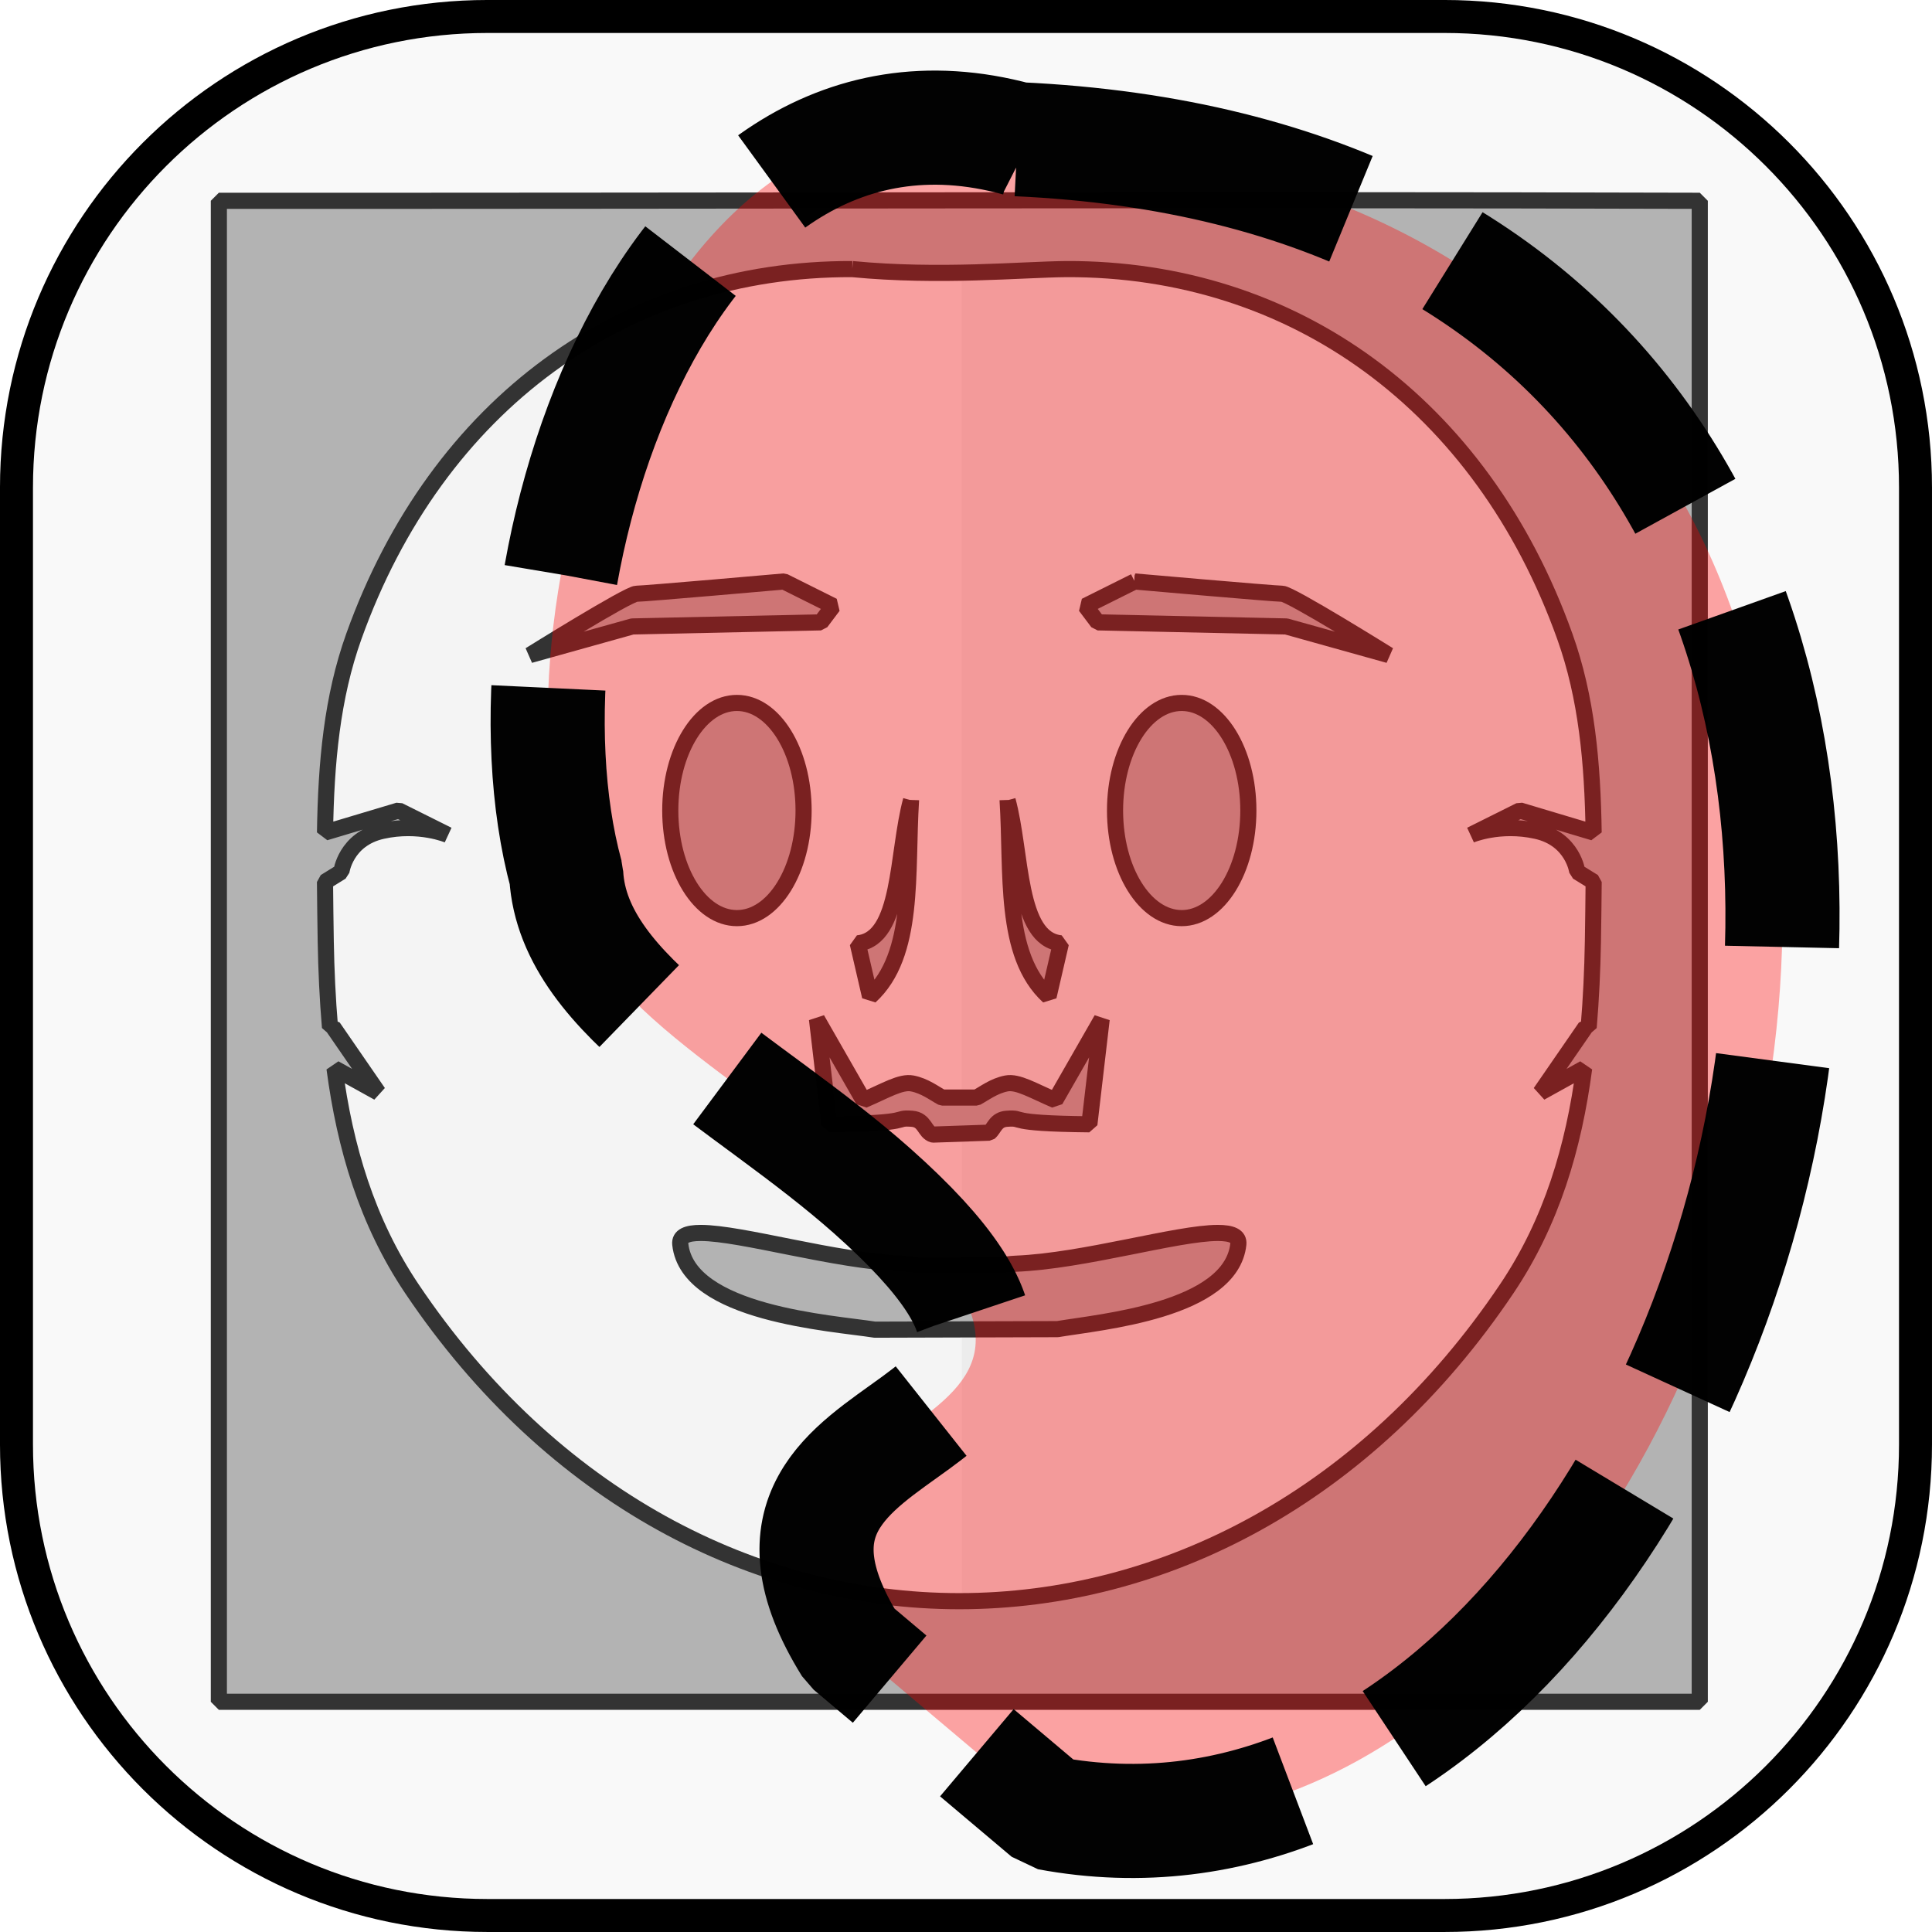
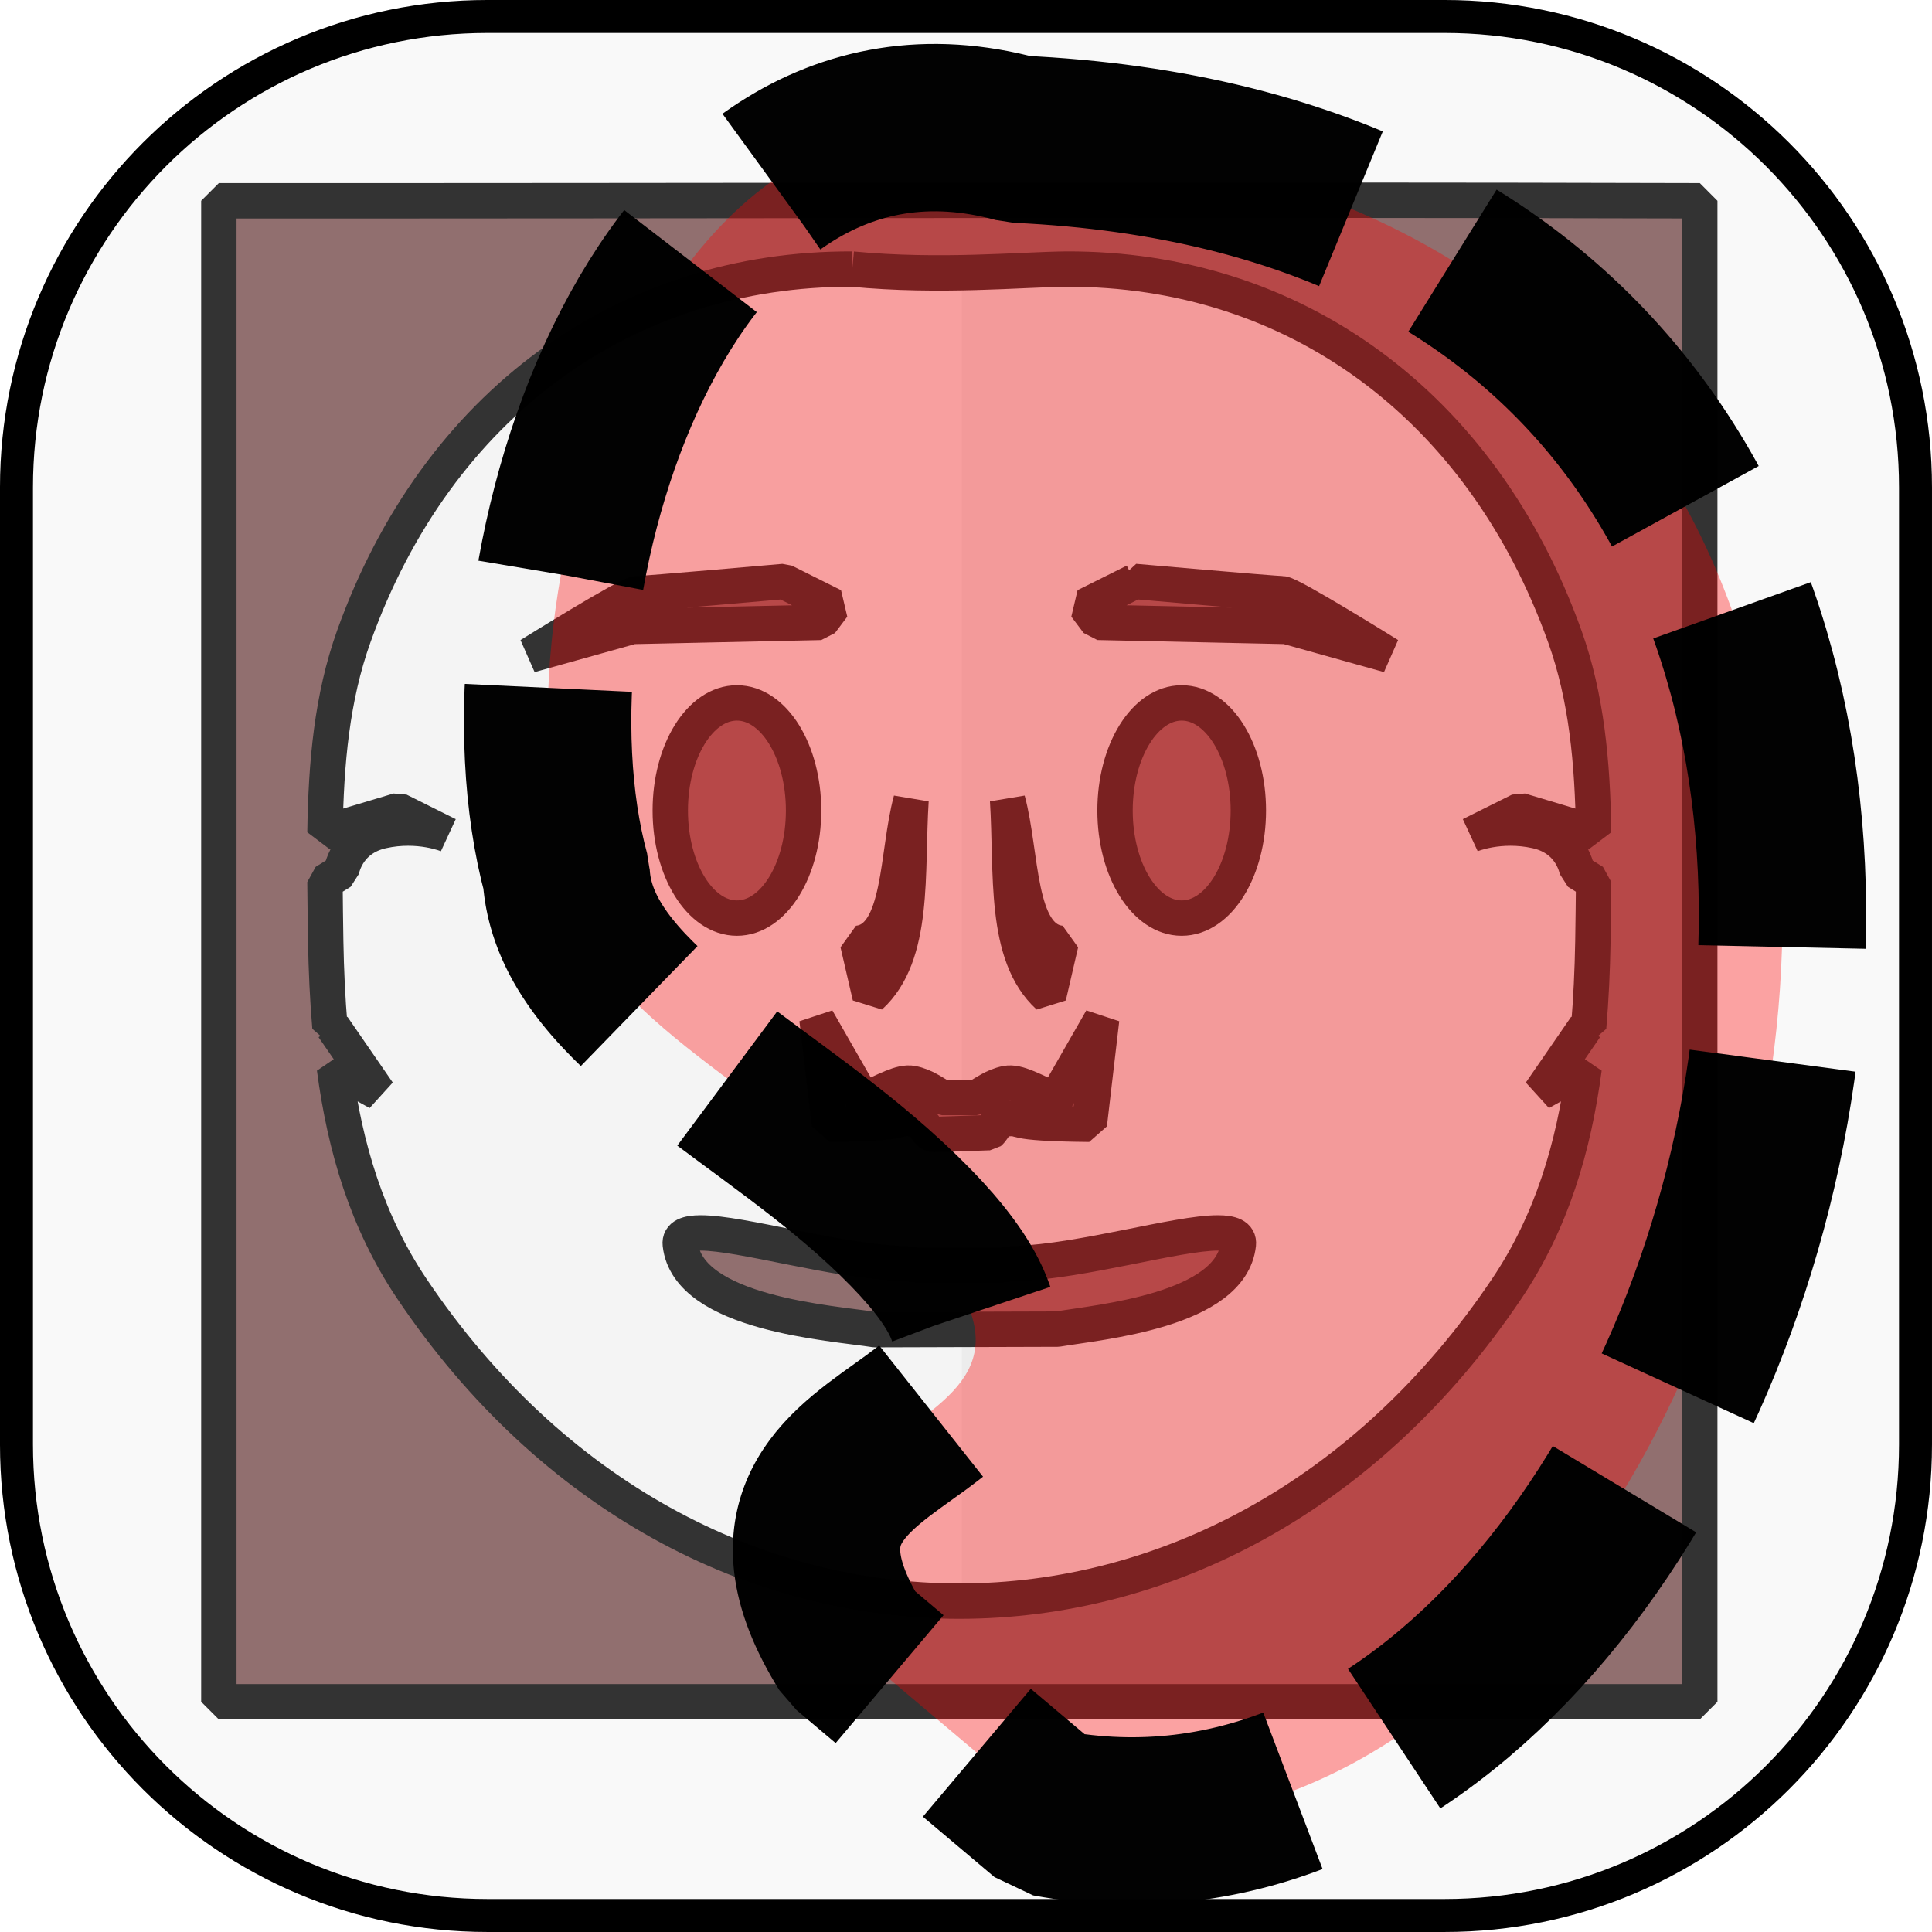
<svg xmlns="http://www.w3.org/2000/svg" width="128mm" height="128mm" viewBox="0 0 128 128" version="1.1" id="svg18" xml:space="preserve">
  <defs id="defs12" />
  <g id="layer1" transform="translate(-50.69398,-64.30112)">
    <rect style="fill:#f9f9f9;fill-rule:evenodd;stroke:#000000;stroke-width:2.185;stroke-dasharray:none;stroke-dashoffset:0;-inkscape-stroke:none" id="rect2" width="125.815" height="125.815" x="51.786" y="65.393" ry="31.208" />
-     <g id="g69" transform="matrix(0.9829317,0,0,0.9829316,0.8652601,1.097515)">
-       <path id="path1" style="opacity:1;fill:#ececec;fill-opacity:0.393;fill-rule:evenodd;stroke:#000000;stroke-width:0.043;stroke-linejoin:bevel" d="m 108.14,82.439 c -15.271,-0.058 -27.991,9.082 -33.601,24.765 -1.468,4.103 -1.869,8.489 -1.94,13.21 l 4.969,-1.487 3.315,1.653 c 0,0 -1.934,-0.827 -4.42,-0.275 -2.486,0.551 -2.762,2.756 -2.762,2.756 l -1.102,0.682 c 0.013,1.318 0.027,2.631 0.05,4.003 0.034,1.96 0.124,3.895 0.286,5.801 l 0.214,-0.014 3.039,4.41 -2.947,-1.633 c 0.705,5.307 2.176,10.331 5.212,14.85 7.944,11.826 24.381,22.366 37.325,21.561 v -18.441 c -3.749,-0.752 -18.596,-0.296 -19.23,-6.116 -0.24,-2.204 8.882,1.067 14.985,1.314 1.769,0.071 3.285,0.646 4.245,-0.176 l 0.195,-8.708 c -3.218,0.781 -2.59,-0.8 -3.818,-0.887 -1.319,-0.094 0.294,0.317 -5.564,0.373 l -0.829,-7.083 3.126,5.457 c 1.494,-0.637 2.521,-1.277 3.295,-1.126 1.806,0.351 2.677,2.389 3.627,0.152 l -0.033,-54.707 c -1.532,-0.147 -3.055,-0.074 -4.55,-0.198 -1.039,-0.086 -2.069,-0.131 -3.087,-0.135 z m -4.604,21.055 3.315,1.654 -0.829,1.102 -12.707,0.276 -6.906,1.929 c 0,0 6.63,-4.134 7.183,-4.134 0.553,0 9.945,-0.827 9.945,-0.827 z m -3.171,8.187 c 2.481,8e-5 4.493,3.247 4.493,7.252 -1.1e-4,4.005 -2.012,7.252 -4.493,7.252 -2.481,-9e-5 -4.493,-3.247 -4.493,-7.252 -5.8e-5,-4.005 2.011,-7.252 4.493,-7.252 z m 11.734,6.558 c -0.313,4.864 0.308,10.427 -2.762,13.228 l -0.829,-3.582 c 2.954,-0.295 2.615,-6.064 3.591,-9.646 z" />
-       <path id="rect4" style="opacity:1;fill:#ececec;fill-opacity:0.998;fill-rule:evenodd;stroke:none;stroke-width:1.162;stroke-linejoin:bevel" d="m 122.569,82.439 c -1.018,0.004 -2.047,0.049 -3.087,0.135 -1.302,0.108 -2.626,0.074 -3.958,0.159 v 55.656 c 0.753,0.507 1.592,-0.787 3.002,-1.061 0.775,-0.151 1.802,0.49 3.295,1.127 l 3.126,-5.457 -0.829,7.083 c -5.859,-0.056 -4.245,-0.467 -5.565,-0.373 -1.111,0.079 -0.732,1.364 -3.03,1.031 v 8.876 c 0.942,0.303 2.21,-0.078 3.652,-0.136 4.577,-0.185 10.853,-2.071 13.604,-2.073 0.917,-5.9e-4 1.442,0.209 1.382,0.76 -0.606,5.56 -14.156,5.394 -18.638,6.024 v 18.553 c 12.85,0.456 28.909,-9.935 36.733,-21.582 3.035,-4.519 4.507,-9.543 5.212,-14.85 l -2.947,1.633 3.039,-4.41 0.213,0.013 c 0.162,-1.906 0.252,-3.841 0.286,-5.801 0.024,-1.372 0.037,-2.685 0.05,-4.003 l -1.102,-0.682 c 0,0 -0.276,-2.205 -2.763,-2.756 -2.486,-0.551 -4.42,0.275 -4.42,0.275 l 3.315,-1.653 4.969,1.487 c -0.071,-4.722 -0.473,-9.107 -1.94,-13.211 -5.609,-15.683 -18.329,-24.823 -33.601,-24.765 z m 4.604,21.055 c 0,0 9.393,0.827 9.945,0.827 0.553,0 7.183,4.134 7.183,4.134 l -6.906,-1.929 -12.707,-0.276 -0.829,-1.102 z m 3.171,8.187 c 2.481,8e-5 4.493,3.247 4.493,7.252 -1.1e-4,4.005 -2.012,7.252 -4.493,7.252 -2.481,-9e-5 -4.493,-3.247 -4.493,-7.252 -5e-5,-4.005 2.011,-7.252 4.493,-7.252 z m -11.735,6.558 c 0.977,3.582 0.638,9.352 3.592,9.646 l -0.829,3.582 c -3.071,-2.801 -2.45,-8.364 -2.763,-13.229 z" />
-       <path id="rect3" style="fill:#b3b3b3;fill-opacity:0.998;fill-rule:evenodd;stroke:#333333;stroke-width:1.087;stroke-linejoin:bevel" d="M 65.446,77.835 V 179.007 H 165.263 V 77.835 c -33.53,-0.093 -66.285,0.014 -99.817,0 z m 42.694,4.604 c 5.894,0.566 11.383,0.027 14.429,0 15.271,-0.058 27.991,9.082 33.601,24.765 1.468,4.103 1.87,8.489 1.94,13.211 l -4.969,-1.487 -3.315,1.653 c 0,0 1.934,-0.826 4.42,-0.275 2.486,0.551 2.763,2.756 2.763,2.756 l 1.102,0.682 c -0.013,1.318 -0.026,2.631 -0.05,4.003 -0.034,1.96 -0.124,3.895 -0.286,5.801 l -0.213,-0.013 -3.039,4.41 2.947,-1.633 c -0.705,5.307 -2.177,10.331 -5.212,14.85 -18.865,28.084 -54.94,28.084 -73.805,0 -3.035,-4.519 -4.507,-9.543 -5.212,-14.85 l 2.947,1.633 -3.039,-4.41 -0.213,0.013 c -0.162,-1.906 -0.252,-3.841 -0.286,-5.801 -0.024,-1.372 -0.038,-2.685 -0.05,-4.003 l 1.102,-0.682 c 0,0 0.276,-2.205 2.763,-2.756 2.486,-0.551 4.42,0.275 4.42,0.275 l -3.315,-1.653 -4.969,1.487 c 0.071,-4.722 0.473,-9.108 1.94,-13.211 5.609,-15.683 18.33,-24.823 33.601,-24.765 z m -4.604,21.055 c 0,0 -9.393,0.827 -9.945,0.827 -0.553,0 -7.183,4.134 -7.183,4.134 l 6.906,-1.929 12.707,-0.276 0.829,-1.102 z m 23.637,0 -3.315,1.654 0.829,1.102 12.707,0.276 6.906,1.929 c 0,0 -6.63,-4.134 -7.183,-4.134 -0.553,0 -9.945,-0.827 -9.945,-0.827 z m -26.808,8.187 c -2.481,8e-5 -4.493,3.247 -4.493,7.252 1.12e-4,4.005 2.012,7.252 4.493,7.252 2.481,-9e-5 4.493,-3.247 4.493,-7.252 5e-5,-4.005 -2.011,-7.252 -4.493,-7.252 z m 29.979,0 c -2.481,8e-5 -4.493,3.247 -4.493,7.252 1.1e-4,4.005 2.012,7.252 4.493,7.252 2.481,-9e-5 4.493,-3.247 4.493,-7.252 6e-5,-4.005 -2.011,-7.252 -4.493,-7.252 z m -18.244,6.558 c -0.977,3.582 -0.638,9.352 -3.592,9.646 l 0.829,3.582 c 3.071,-2.801 2.45,-8.364 2.763,-13.229 z m 6.509,0 c 0.313,4.864 -0.308,10.428 2.763,13.229 l 0.829,-3.582 c -2.954,-0.295 -2.615,-6.065 -3.592,-9.646 z m -12.848,14.759 0.829,7.083 c 5.859,-0.056 4.245,-0.467 5.565,-0.373 0.902,0.064 0.844,0.91 1.428,1.068 l 3.797,-0.13 c 0.339,-0.287 0.424,-0.884 1.176,-0.937 1.319,-0.094 -0.294,0.317 5.565,0.373 l 0.829,-7.083 -3.126,5.457 c -1.494,-0.637 -2.521,-1.277 -3.295,-1.127 -0.843,0.164 -1.47,0.66 -2.009,0.95 h -2.328 c -0.539,-0.29 -1.165,-0.786 -2.009,-0.95 -0.775,-0.151 -1.802,0.49 -3.295,1.127 z m -7.833,14.407 c -0.917,-5.9e-4 -1.442,0.209 -1.382,0.76 0.513,4.706 10.259,5.308 13.114,5.76 l 12.315,-0.036 c 2.891,-0.488 11.7,-1.251 12.187,-5.724 0.06,-0.551 -0.465,-0.76 -1.382,-0.76 -2.75,0.002 -9.026,1.888 -13.604,2.073 -0.364,0.015 -0.677,0.063 -1.017,0.103 h -5.611 c -0.34,-0.04 -0.653,-0.088 -1.017,-0.103 -4.577,-0.185 -10.853,-2.071 -13.604,-2.073 z" />
-       <path id="rect5" style="opacity:0.99;fill:#ff0000;fill-opacity:0.352;fill-rule:evenodd;stroke:#000000;stroke-width:7.692;stroke-linejoin:bevel;stroke-dasharray:23.076, 7.692;stroke-dashoffset:0" d="m 119.278,73.685 c 83.013,3.758 52.29,122.175 2.085,112.828 l -13.344,-11.259 c -10.968,-17.644 22.198,-12.269 1.469,-30.674 -8.528,-7.572 -20.155,-12.948 -20.627,-21.305 -5.26,-19.327 6.256,-56.193 30.418,-49.589 z" />
-     </g>
+     <path id="path1" style="fill:#ececec;fill-opacity:0.393;fill-rule:evenodd;stroke:#000000;stroke-width:0.042;stroke-linejoin:bevel" d="m 107.16,82.129 c -15.01,-0.057 -27.514,8.927 -33.027,24.343 -1.442,4.033 -1.838,8.344 -1.907,12.985 l 4.884,-1.462 3.258,1.625 c 0,0 -1.901,-0.812 -4.345,-0.271 -2.444,0.542 -2.715,2.709 -2.715,2.709 l -1.083,0.67 c 0.012,1.295 0.026,2.586 0.049,3.935 0.033,1.927 0.122,3.828 0.281,5.702 l 0.21,-0.013 2.987,4.334 -2.897,-1.606 c 0.693,5.216 2.139,10.155 5.123,14.596 7.808,11.624 23.965,21.984 36.688,21.193 v -18.126 c -3.685,-0.739 -18.278,-0.291 -18.902,-6.012 -0.236,-2.166 8.73,1.049 14.73,1.291 1.739,0.07 3.229,0.635 4.172,-0.173 l 0.192,-8.559 c -3.163,0.768 -2.546,-0.786 -3.753,-0.872 -1.297,-0.092 0.289,0.312 -5.469,0.366 l -0.815,-6.962 3.072,5.364 c 1.468,-0.626 2.478,-1.255 3.239,-1.107 1.775,0.345 2.631,2.348 3.565,0.149 l -0.032,-53.773 c -1.505,-0.145 -3.003,-0.072 -4.472,-0.195 -1.022,-0.085 -2.033,-0.129 -3.034,-0.133 z m -4.526,20.696 3.258,1.625 -0.815,1.083 -12.491,0.271 -6.788,1.896 c 0,0 6.517,-4.063 7.06,-4.063 0.543,0 9.775,-0.813 9.775,-0.813 z m -3.116,8.047 c 2.439,8e-5 4.416,3.192 4.416,7.129 -1.1e-4,3.937 -1.977,7.128 -4.416,7.128 -2.439,-9e-5 -4.416,-3.191 -4.416,-7.128 -5.7e-5,-3.937 1.977,-7.129 4.416,-7.129 z m 11.534,6.446 c -0.308,4.781 0.303,10.249 -2.715,13.003 l -0.815,-3.521 c 2.903,-0.29 2.57,-5.961 3.53,-9.481 z" />
+     <path id="rect4" style="fill:#ececec;fill-opacity:0.998;fill-rule:evenodd;stroke:none;stroke-width:1.142;stroke-linejoin:bevel" d="m 121.342,82.129 c -1.001,0.004 -2.012,0.048 -3.034,0.133 -1.28,0.106 -2.581,0.073 -3.89,0.156 v 54.706 c 0.74,0.498 1.565,-0.773 2.951,-1.043 0.761,-0.148 1.771,0.482 3.239,1.107 l 3.073,-5.363 -0.815,6.962 c -5.759,-0.055 -4.173,-0.459 -5.47,-0.367 -1.092,0.078 -0.719,1.341 -2.979,1.013 v 8.724 c 0.926,0.298 2.172,-0.076 3.59,-0.134 4.499,-0.182 10.668,-2.036 13.372,-2.038 0.901,-5.8e-4 1.417,0.205 1.358,0.747 -0.596,5.465 -13.915,5.302 -18.32,5.921 v 18.237 c 12.63,0.449 28.415,-9.765 36.106,-21.214 2.984,-4.442 4.43,-9.38 5.123,-14.596 l -2.897,1.606 2.987,-4.334 0.21,0.013 c 0.159,-1.874 0.248,-3.776 0.281,-5.702 0.023,-1.348 0.037,-2.639 0.049,-3.935 l -1.083,-0.67 c 0,0 -0.272,-2.167 -2.715,-2.709 -2.444,-0.542 -4.344,0.27 -4.344,0.27 l 3.258,-1.625 4.884,1.462 c -0.07,-4.641 -0.465,-8.952 -1.907,-12.985 -5.514,-15.415 -18.017,-24.4 -33.027,-24.343 z m 4.525,20.696 c 0,0 9.232,0.813 9.775,0.813 0.543,0 7.06,4.064 7.06,4.064 l -6.788,-1.896 -12.49,-0.271 -0.815,-1.083 z m 3.117,8.047 c 2.439,8e-5 4.416,3.192 4.416,7.128 -1.1e-4,3.937 -1.977,7.128 -4.416,7.128 -2.439,-9e-5 -4.416,-3.192 -4.416,-7.128 -5e-5,-3.937 1.977,-7.128 4.416,-7.128 z m -11.534,6.446 c 0.96,3.521 0.627,9.192 3.53,9.482 l -0.815,3.521 c -3.018,-2.753 -2.408,-8.222 -2.715,-13.003 z" />
+     <path id="rect3" style="fill:#916f6f;fill-opacity:0.998;fill-rule:evenodd;stroke:#333333;stroke-width:2.344;stroke-linejoin:bevel" d="M 65.194,77.604 V 177.049 H 163.308 V 77.604 c -32.958,-0.092 -65.153,0.014 -98.113,0 z m 41.965,4.525 c 5.793,0.557 11.189,0.027 14.183,0 15.01,-0.057 27.514,8.927 33.027,24.343 1.442,4.033 1.838,8.344 1.907,12.985 l -4.884,-1.462 -3.258,1.625 c 0,0 1.901,-0.812 4.344,-0.27 2.444,0.542 2.715,2.709 2.715,2.709 l 1.083,0.67 c -0.012,1.295 -0.026,2.586 -0.049,3.935 -0.033,1.926 -0.122,3.828 -0.281,5.702 l -0.21,-0.013 -2.987,4.334 2.897,-1.606 c -0.693,5.216 -2.139,10.155 -5.123,14.596 -18.543,27.605 -54.003,27.605 -72.546,0 -2.984,-4.442 -4.43,-9.38 -5.123,-14.596 l 2.897,1.606 -2.987,-4.334 -0.21,0.013 c -0.159,-1.874 -0.248,-3.776 -0.281,-5.702 -0.023,-1.348 -0.037,-2.639 -0.049,-3.935 l 1.083,-0.67 c 0,0 0.272,-2.167 2.715,-2.709 2.444,-0.542 4.344,0.27 4.344,0.27 l -3.258,-1.625 -4.884,1.462 c 0.07,-4.641 0.465,-8.952 1.907,-12.985 C 79.646,91.056 92.149,82.072 107.16,82.129 Z M 102.634,102.825 c 0,0 -9.232,0.813 -9.775,0.813 -0.543,0 -7.06,4.064 -7.06,4.064 l 6.788,-1.896 12.49,-0.271 0.815,-1.083 z m 23.233,0 -3.258,1.625 0.815,1.083 12.49,0.271 6.788,1.896 c 0,0 -6.517,-4.064 -7.06,-4.064 -0.543,0 -9.775,-0.813 -9.775,-0.813 z m -26.35,8.047 c -2.439,8e-5 -4.416,3.192 -4.416,7.128 1.1e-4,3.937 1.977,7.128 4.416,7.128 2.439,-9e-5 4.416,-3.192 4.416,-7.128 5e-5,-3.937 -1.977,-7.128 -4.416,-7.128 z m 29.467,0 c -2.439,8e-5 -4.416,3.192 -4.416,7.128 1.1e-4,3.937 1.977,7.128 4.416,7.128 2.439,-9e-5 4.416,-3.192 4.416,-7.128 6e-5,-3.937 -1.977,-7.128 -4.416,-7.128 z m -17.932,6.446 c -0.96,3.521 -0.627,9.192 -3.53,9.482 l 0.815,3.521 c 3.018,-2.753 2.408,-8.222 2.715,-13.003 z m 6.398,0 c 0.308,4.781 -0.303,10.25 2.715,13.003 l 0.815,-3.521 c -2.903,-0.289 -2.57,-5.961 -3.53,-9.482 z m -12.629,14.507 0.815,6.962 c 5.759,-0.055 4.173,-0.459 5.47,-0.367 0.887,0.063 0.83,0.895 1.403,1.049 l 3.732,-0.128 c 0.333,-0.282 0.417,-0.869 1.156,-0.921 1.297,-0.092 -0.289,0.312 5.47,0.367 l 0.815,-6.962 -3.073,5.363 c -1.468,-0.626 -2.478,-1.255 -3.239,-1.107 -0.829,0.161 -1.445,0.649 -1.974,0.934 h -2.288 c -0.529,-0.285 -1.145,-0.773 -1.974,-0.934 -0.761,-0.148 -1.771,0.482 -3.239,1.107 z m -7.699,14.161 c -0.901,-5.8e-4 -1.417,0.205 -1.358,0.747 0.504,4.626 10.084,5.217 12.891,5.662 l 12.104,-0.036 c 2.841,-0.48 11.5,-1.23 11.979,-5.626 0.059,-0.542 -0.457,-0.747 -1.358,-0.747 -2.703,0.002 -8.872,1.856 -13.372,2.038 -0.358,0.015 -0.666,0.062 -1,0.101 h -5.515 c -0.334,-0.039 -0.642,-0.087 -1,-0.101 -4.499,-0.182 -10.668,-2.036 -13.372,-2.038 z" />
+     <path id="rect5" style="opacity:0.99;fill:#ff0000;fill-opacity:0.352;fill-rule:evenodd;stroke:#000000;stroke-width:11.087;stroke-linejoin:bevel;stroke-dasharray:22.682, 7.561;stroke-dashoffset:0" d="m 118.107,73.525 c 81.596,3.694 51.397,120.09 2.049,110.902 l -13.117,-11.067 c -10.781,-17.343 21.819,-12.06 1.444,-30.15 -8.383,-7.443 -19.811,-12.727 -20.275,-20.942 C 83.039,103.271 94.358,67.034 118.107,73.525 Z" />
  </g>
</svg>
